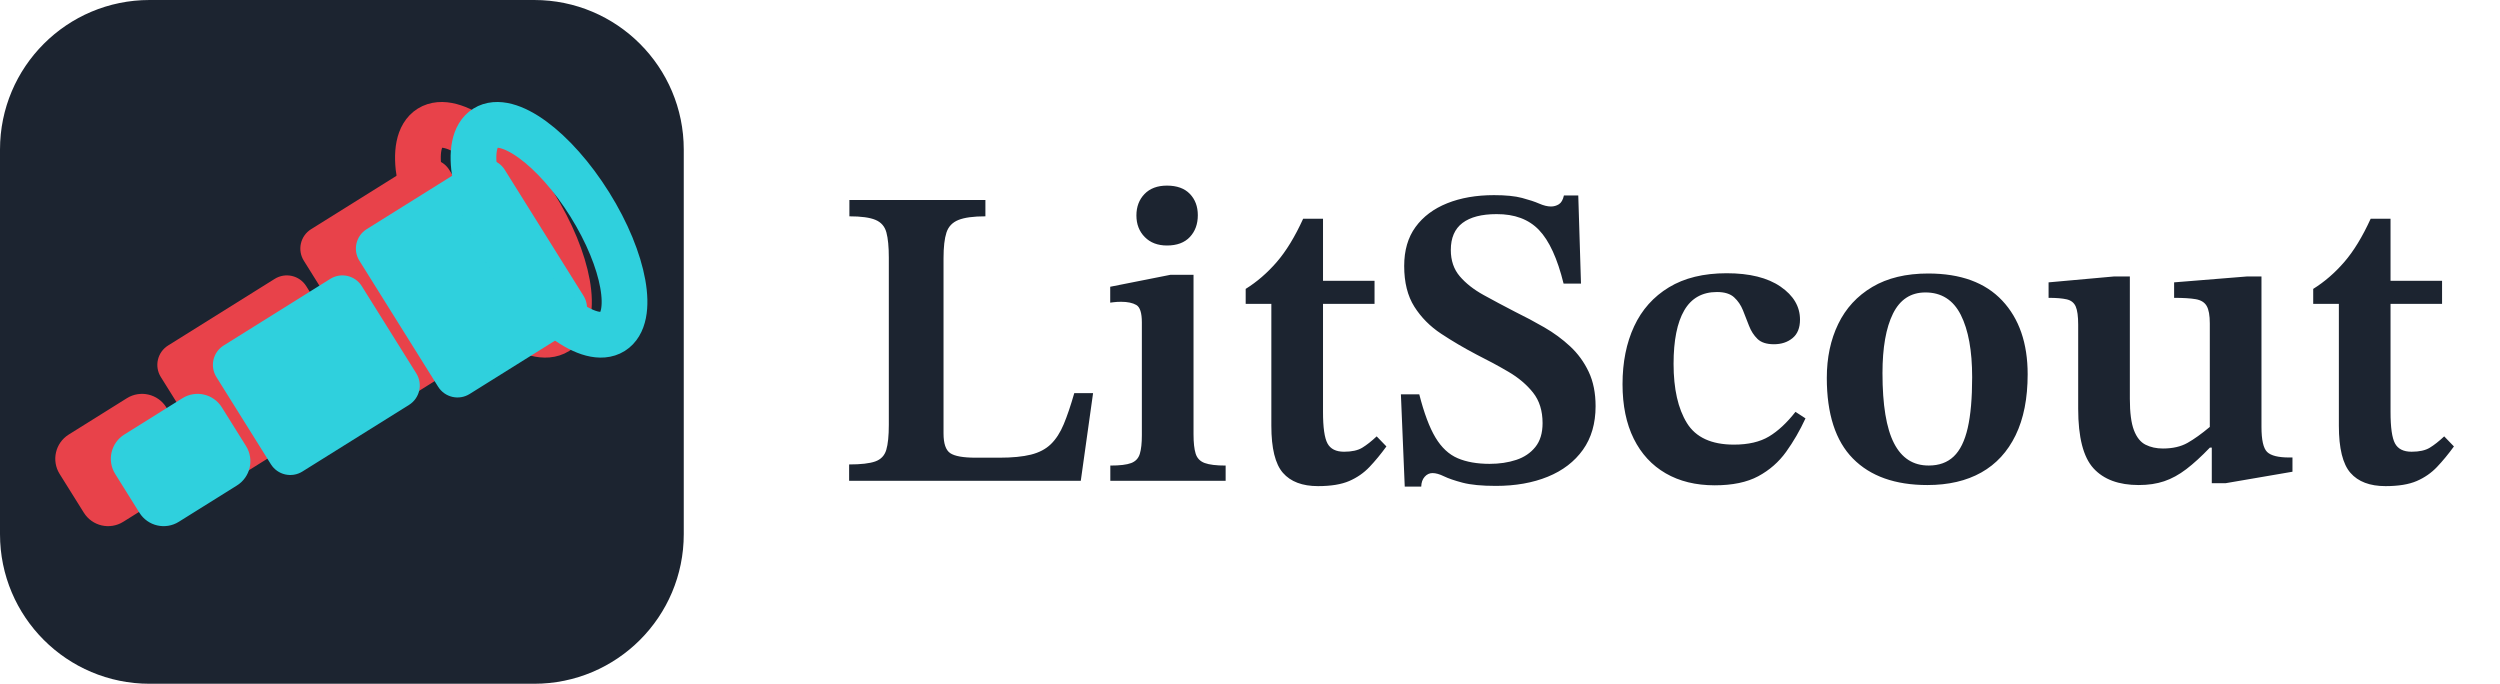
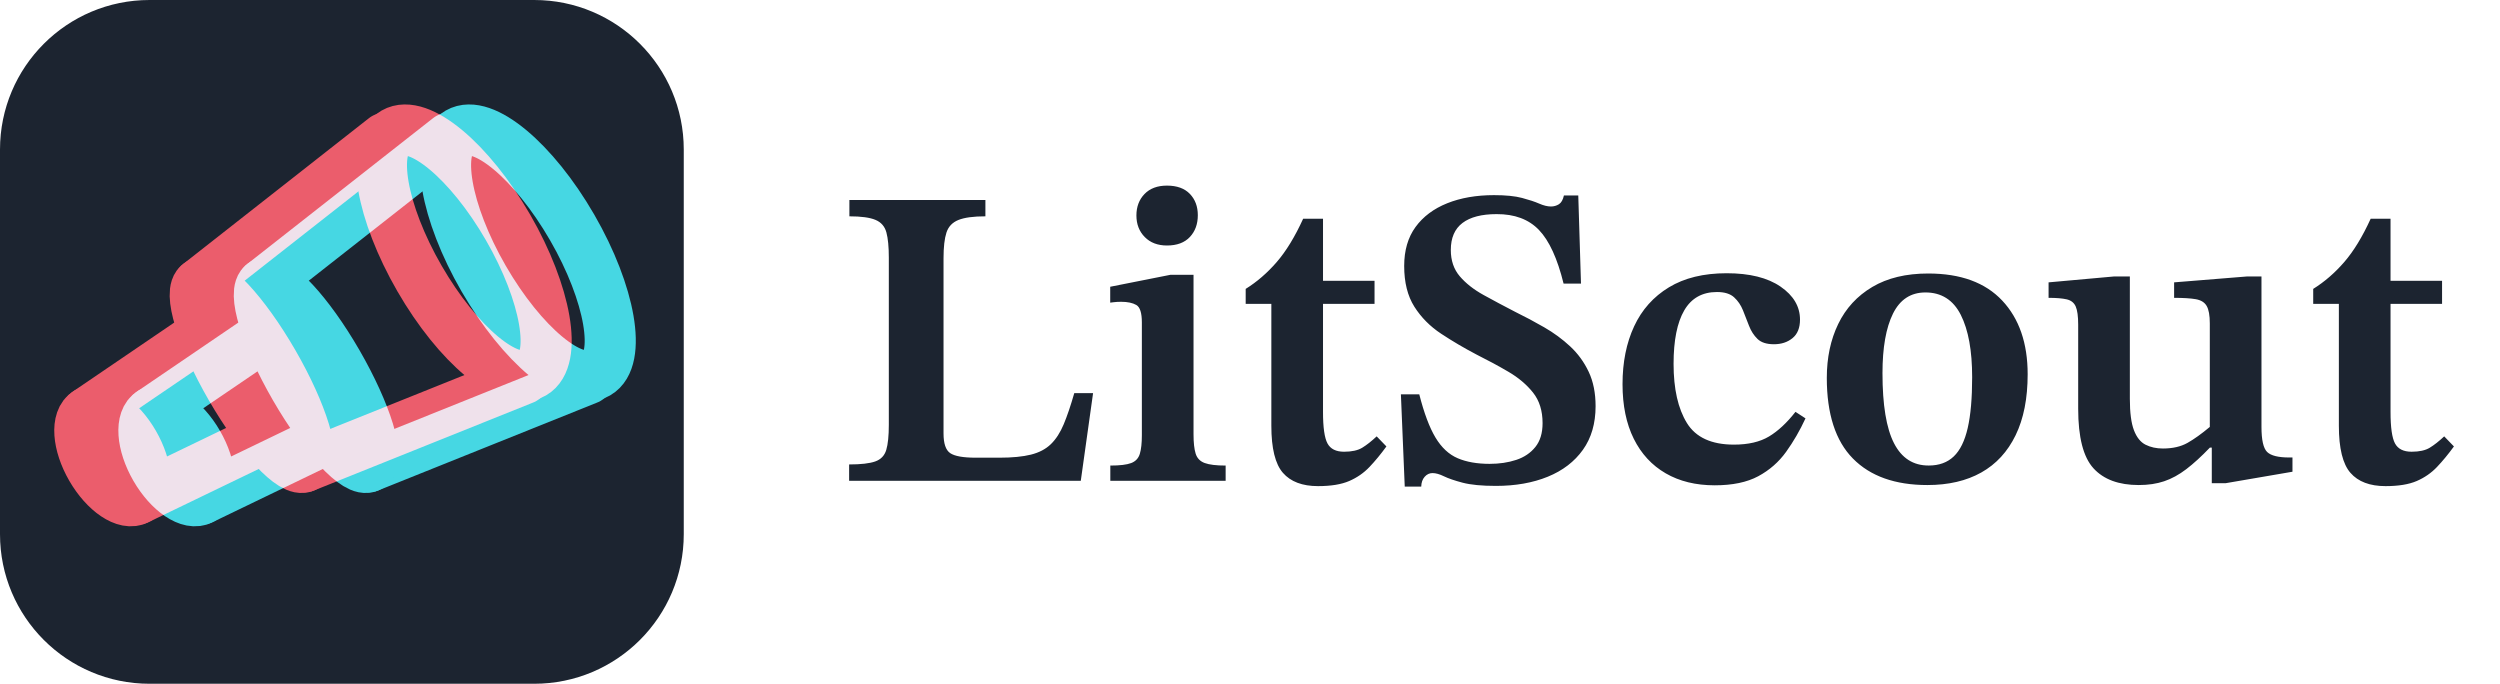
<svg xmlns="http://www.w3.org/2000/svg" viewBox="0 0 234 64" role="img" aria-label="LitScout">
  <style>.word{fill:#1c2430}@media (prefers-color-scheme:dark){.word{fill:#f1eef8}}</style>
  <defs>
-     <g id="spyglass" transform="translate(32 32) rotate(-32) scale(1.07) translate(-30.5 -32)">
-       <rect x="6" y="28" width="10" height="8" rx="2" />
-       <rect x="18" y="26" width="14" height="12" rx="1.5" />
-       <rect x="34" y="24" width="14" height="16" rx="1.5" />
-       <ellipse cx="49" cy="32" rx="4.2" ry="10.5" fill="none" stroke-width="4" />
+     <g id="spyglass" fill="none" stroke-width="4.6" stroke-linecap="round" stroke-linejoin="round" transform="translate(32 32) rotate(-30) scale(1.04) translate(-29 -32)">
+       <path d="M8.5 27.5L22 26.5M8.5 36.5L22 37.5" />
+       <path d="M23 22.5L44 19.5M23 41.5L44 44.5" />
+       <ellipse cx="8.5" cy="32" rx="2.2" ry="4.5" />
+       <ellipse cx="23" cy="32" rx="2.2" ry="9.5" />
+       <ellipse cx="45" cy="32" rx="4.6" ry="12.5" />
    </g>
  </defs>
  <rect width="64" height="64" rx="14" fill="#1c2430" />
-   <use href="#spyglass" fill="#e8424a" stroke="#e8424a" transform="translate(-2.6 0)" />
-   <use href="#spyglass" fill="#2fd0dd" stroke="#2fd0dd" transform="translate(2.6 0)" />
+   <use href="#spyglass" stroke="#e8424a" transform="translate(-3 0)" style="mix-blend-mode:screen" />
+   <use href="#spyglass" stroke="#2fd0dd" transform="translate(3 0)" style="mix-blend-mode:screen" />
  <path class="word" d="M101.162 45.0H79.478V43.472Q81.128 43.472 81.921 43.192Q82.714 42.912 82.954 42.112Q83.194 41.312 83.194 39.752V24.128Q83.194 22.594 82.966 21.754Q82.739 20.914 81.946 20.581Q81.154 20.248 79.503 20.248V18.72H92.234V20.248Q90.558 20.248 89.711 20.588Q88.863 20.928 88.588 21.768Q88.314 22.608 88.314 24.168V40.568Q88.314 41.989 88.941 42.415Q89.568 42.84 91.328 42.84H93.547Q95.345 42.84 96.497 42.553Q97.648 42.265 98.363 41.571Q99.078 40.876 99.565 39.708Q100.053 38.541 100.552 36.796H102.312ZM114.72 45.0H103.926V43.577Q105.261 43.577 105.879 43.342Q106.497 43.107 106.687 42.48Q106.878 41.853 106.878 40.733V30.179Q106.878 28.848 106.362 28.548Q105.846 28.248 104.941 28.248Q104.541 28.248 104.228 28.288Q103.916 28.328 103.916 28.328V26.84L109.562 25.72H111.714V40.657Q111.714 41.817 111.912 42.457Q112.11 43.097 112.755 43.337Q113.4 43.577 114.72 43.577ZM109.229 22.979Q107.926 22.979 107.147 22.185Q106.368 21.392 106.368 20.168Q106.368 18.945 107.127 18.159Q107.886 17.373 109.229 17.373Q110.623 17.373 111.369 18.146Q112.116 18.92 112.116 20.143Q112.116 21.392 111.369 22.185Q110.623 22.979 109.229 22.979ZM128.857 40.844 129.768 41.787Q128.983 42.867 128.184 43.708Q127.385 44.549 126.282 45.025Q125.179 45.501 123.368 45.501Q121.166 45.501 120.082 44.258Q118.998 43.015 118.998 39.855V28.44H116.596V27.04Q118.173 26.059 119.496 24.534Q120.819 23.008 121.975 20.474H123.834V26.28H128.657V28.44H123.834V38.558Q123.834 40.728 124.252 41.505Q124.67 42.282 125.804 42.282Q126.891 42.282 127.506 41.907Q128.122 41.533 128.857 40.844ZM133.027 45.549H131.484L131.124 36.909H132.844Q133.514 39.543 134.36 40.953Q135.206 42.362 136.437 42.889Q137.667 43.417 139.429 43.417Q140.798 43.417 141.916 43.047Q143.034 42.678 143.709 41.839Q144.385 41.0 144.385 39.606Q144.385 37.872 143.494 36.749Q142.602 35.627 141.196 34.803Q139.789 33.979 138.2 33.185Q136.448 32.265 134.893 31.238Q133.337 30.211 132.384 28.707Q131.432 27.204 131.432 24.897Q131.432 22.701 132.497 21.243Q133.562 19.785 135.459 19.025Q137.356 18.265 139.84 18.265Q141.478 18.265 142.465 18.527Q143.453 18.789 144.071 19.059Q144.688 19.328 145.168 19.328Q145.573 19.328 145.911 19.119Q146.248 18.909 146.383 18.295H147.726L147.981 26.547H146.352Q145.486 23.025 144.048 21.526Q142.611 20.027 140.076 20.042Q137.985 20.042 136.891 20.868Q135.796 21.695 135.796 23.398Q135.796 24.878 136.636 25.862Q137.476 26.846 138.861 27.611Q140.246 28.375 141.802 29.179Q143.198 29.863 144.538 30.636Q145.878 31.408 146.965 32.419Q148.053 33.429 148.7 34.798Q149.347 36.166 149.347 38.017Q149.347 40.438 148.161 42.101Q146.975 43.764 144.869 44.622Q142.764 45.48 140.015 45.48Q138.036 45.48 136.9 45.18Q135.764 44.88 135.151 44.58Q134.537 44.28 134.082 44.28Q133.657 44.28 133.349 44.627Q133.042 44.975 133.027 45.549ZM168.057 38.549 168.994 39.16Q168.208 40.861 167.178 42.295Q166.147 43.728 164.568 44.577Q162.989 45.425 160.501 45.425Q157.844 45.425 155.905 44.301Q153.966 43.177 152.918 41.062Q151.869 38.947 151.869 35.96Q151.869 32.876 152.955 30.543Q154.04 28.211 156.212 26.893Q158.383 25.575 161.617 25.575Q164.836 25.575 166.658 26.827Q168.48 28.08 168.48 29.916Q168.48 31.074 167.782 31.647Q167.084 32.221 166.042 32.221Q165.011 32.221 164.5 31.723Q163.989 31.225 163.709 30.495Q163.429 29.764 163.142 29.046Q162.855 28.328 162.315 27.831Q161.775 27.333 160.709 27.333Q158.648 27.333 157.647 29.049Q156.646 30.766 156.646 34.055Q156.646 37.568 157.894 39.593Q159.141 41.617 162.297 41.617Q164.307 41.617 165.578 40.855Q166.848 40.093 168.057 38.549ZM180.404 45.4Q175.876 45.4 173.433 42.919Q170.989 40.438 170.989 35.371Q170.989 32.526 172.059 30.321Q173.128 28.116 175.249 26.858Q177.371 25.6 180.48 25.6Q185.029 25.6 187.409 28.135Q189.789 30.669 189.789 35.034Q189.789 38.419 188.662 40.737Q187.535 43.055 185.446 44.227Q183.358 45.4 180.404 45.4ZM180.539 43.573Q181.977 43.573 182.869 42.724Q183.762 41.876 184.178 40.061Q184.594 38.246 184.594 35.309Q184.594 31.579 183.532 29.476Q182.469 27.373 180.219 27.373Q178.166 27.373 177.183 29.356Q176.2 31.339 176.2 34.926Q176.2 39.383 177.279 41.485Q178.358 43.587 180.539 43.573ZM200.187 45.4Q197.379 45.4 195.948 43.831Q194.518 42.261 194.518 38.257V30.389Q194.518 29.208 194.285 28.683Q194.053 28.158 193.44 28.018Q192.827 27.878 191.747 27.878V26.429L197.842 25.88H199.354V37.333Q199.354 39.272 199.738 40.273Q200.122 41.274 200.828 41.627Q201.535 41.981 202.448 41.981Q203.817 41.981 204.753 41.453Q205.688 40.924 206.838 39.96V30.274Q206.838 29.143 206.545 28.638Q206.253 28.133 205.527 28.005Q204.802 27.878 203.497 27.878V26.429L210.284 25.88H211.674V39.954Q211.674 41.789 212.204 42.305Q212.735 42.821 214.276 42.821H214.575V44.154L208.333 45.225H207.023V41.893H206.848Q205.657 43.135 204.637 43.913Q203.617 44.691 202.567 45.045Q201.518 45.4 200.187 45.4ZM228.777 40.844 229.688 41.787Q228.903 42.867 228.104 43.708Q227.305 44.549 226.202 45.025Q225.099 45.501 223.288 45.501Q221.086 45.501 220.002 44.258Q218.918 43.015 218.918 39.855V28.44H216.516V27.04Q218.093 26.059 219.416 24.534Q220.739 23.008 221.895 20.474H223.754V26.28H228.577V28.44H223.754V38.558Q223.754 40.728 224.172 41.505Q224.59 42.282 225.724 42.282Q226.811 42.282 227.426 41.907Q228.042 41.533 228.777 40.844Z" />
</svg>
